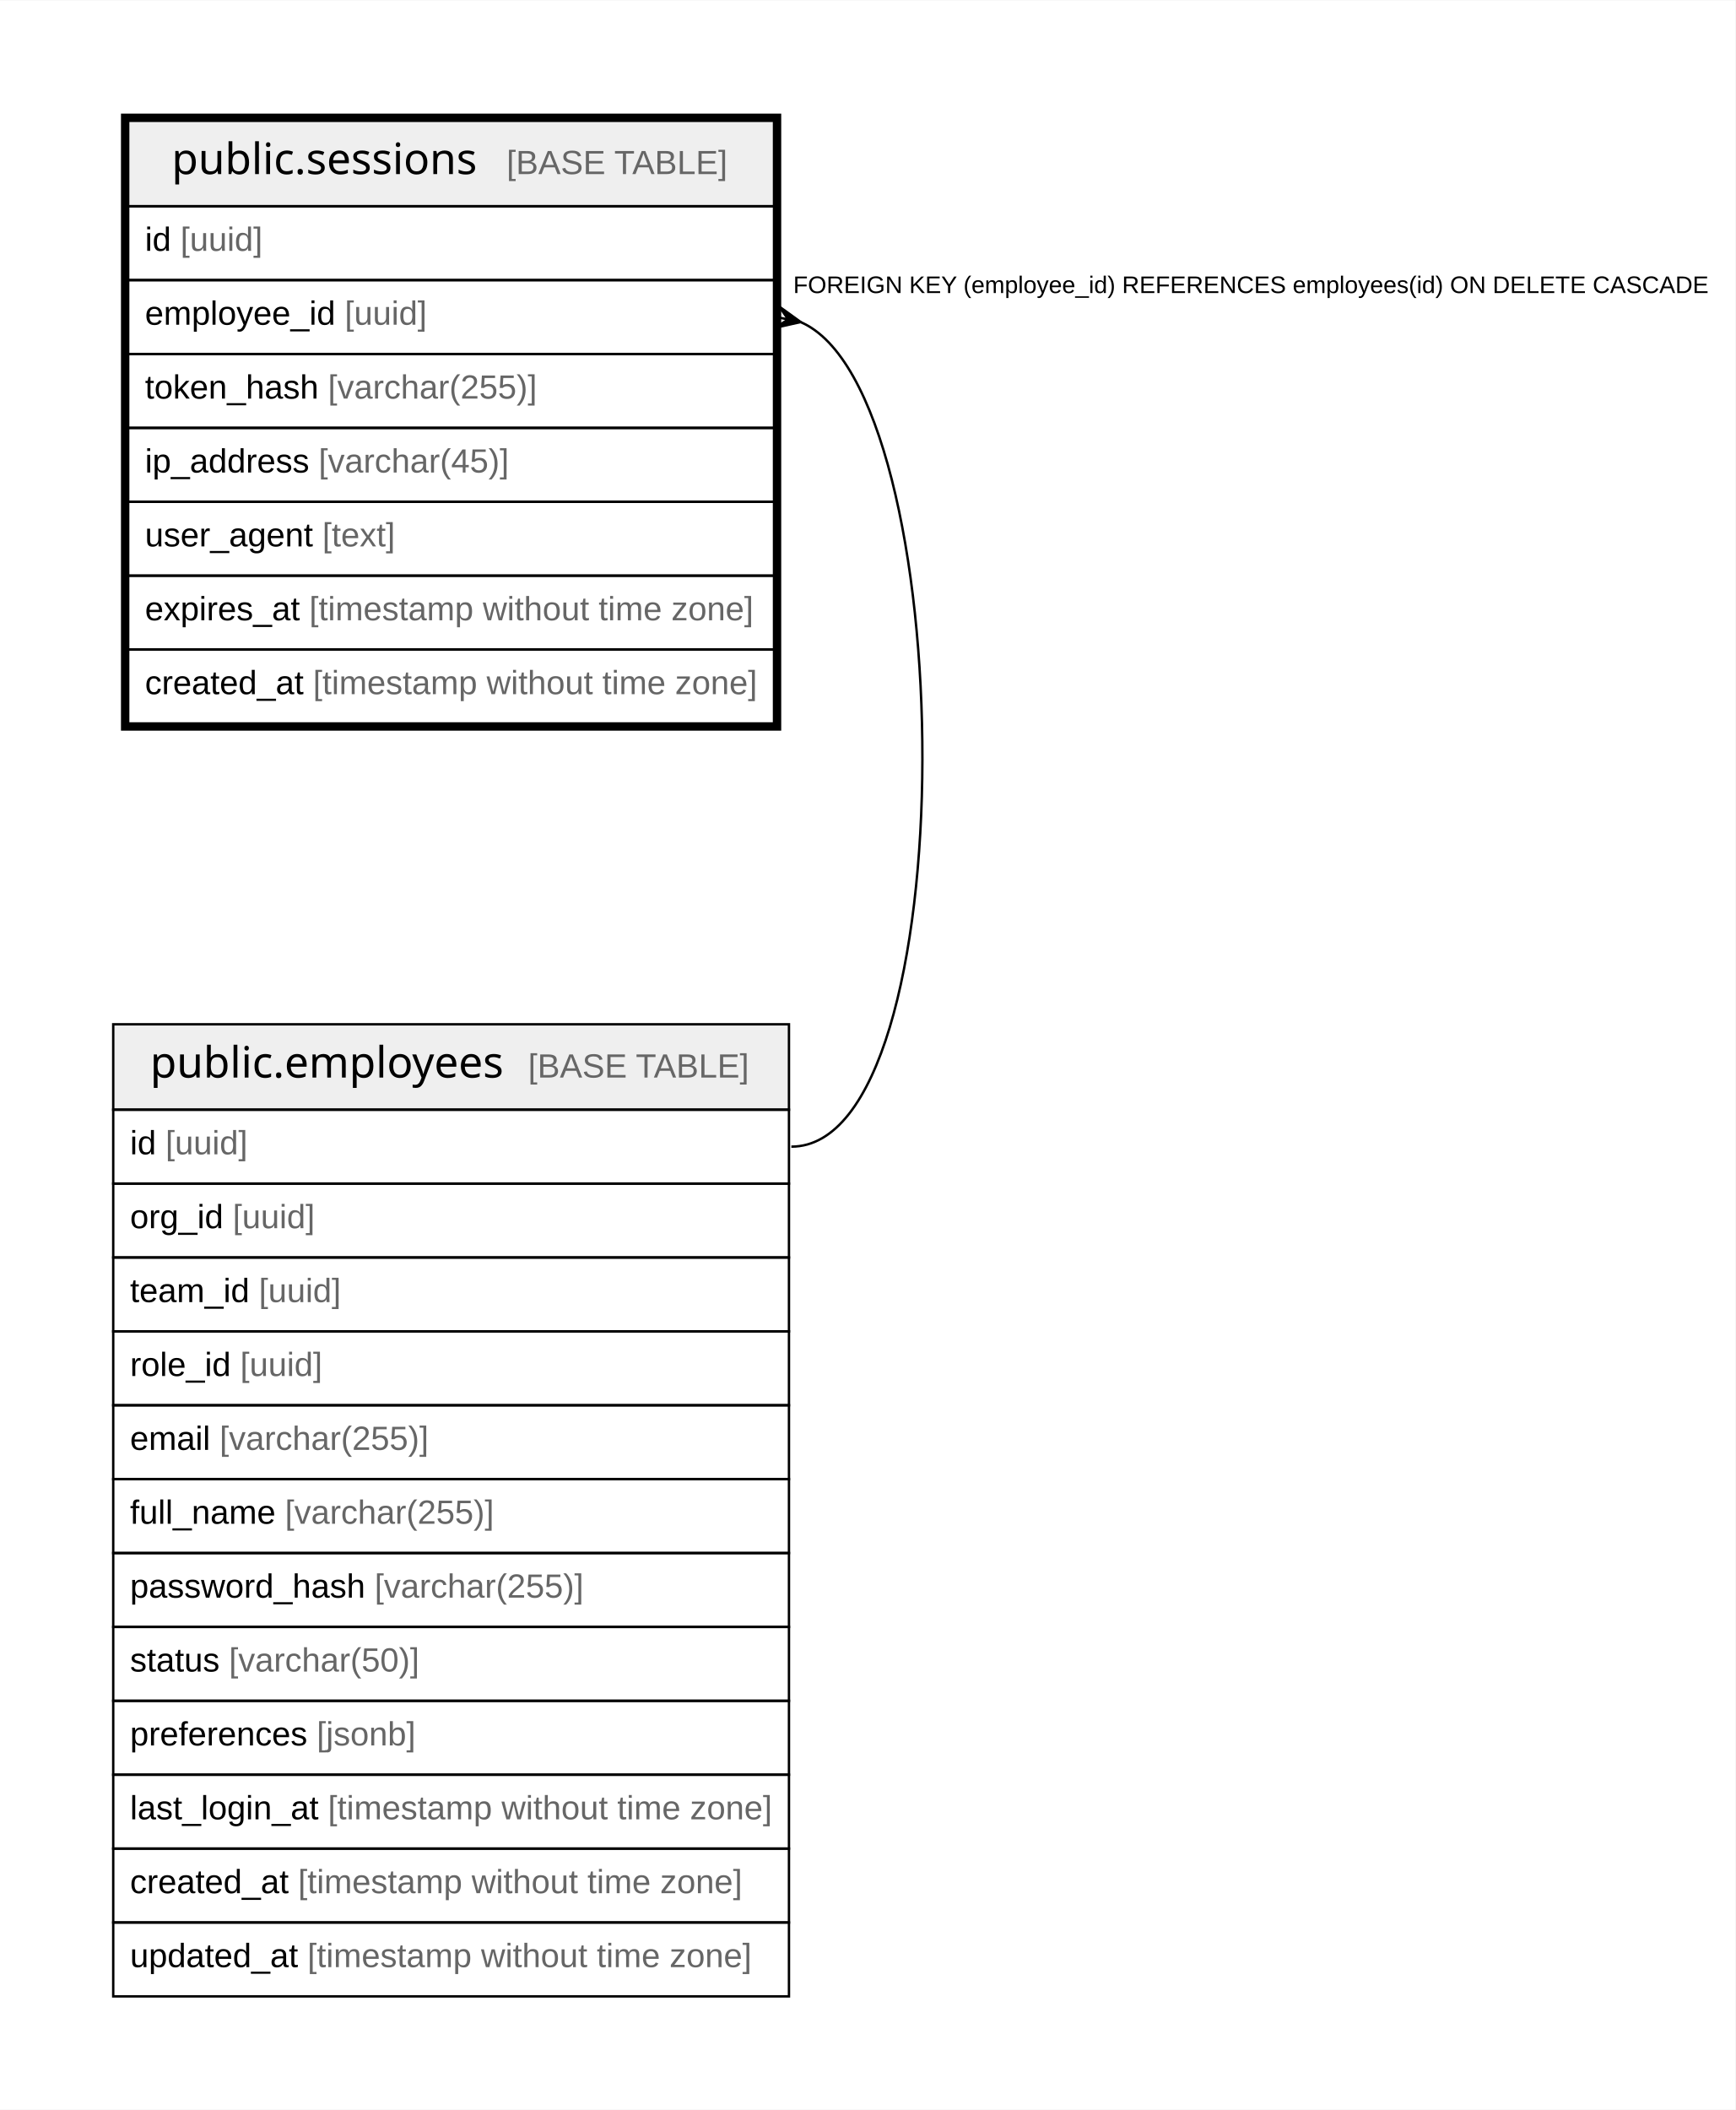
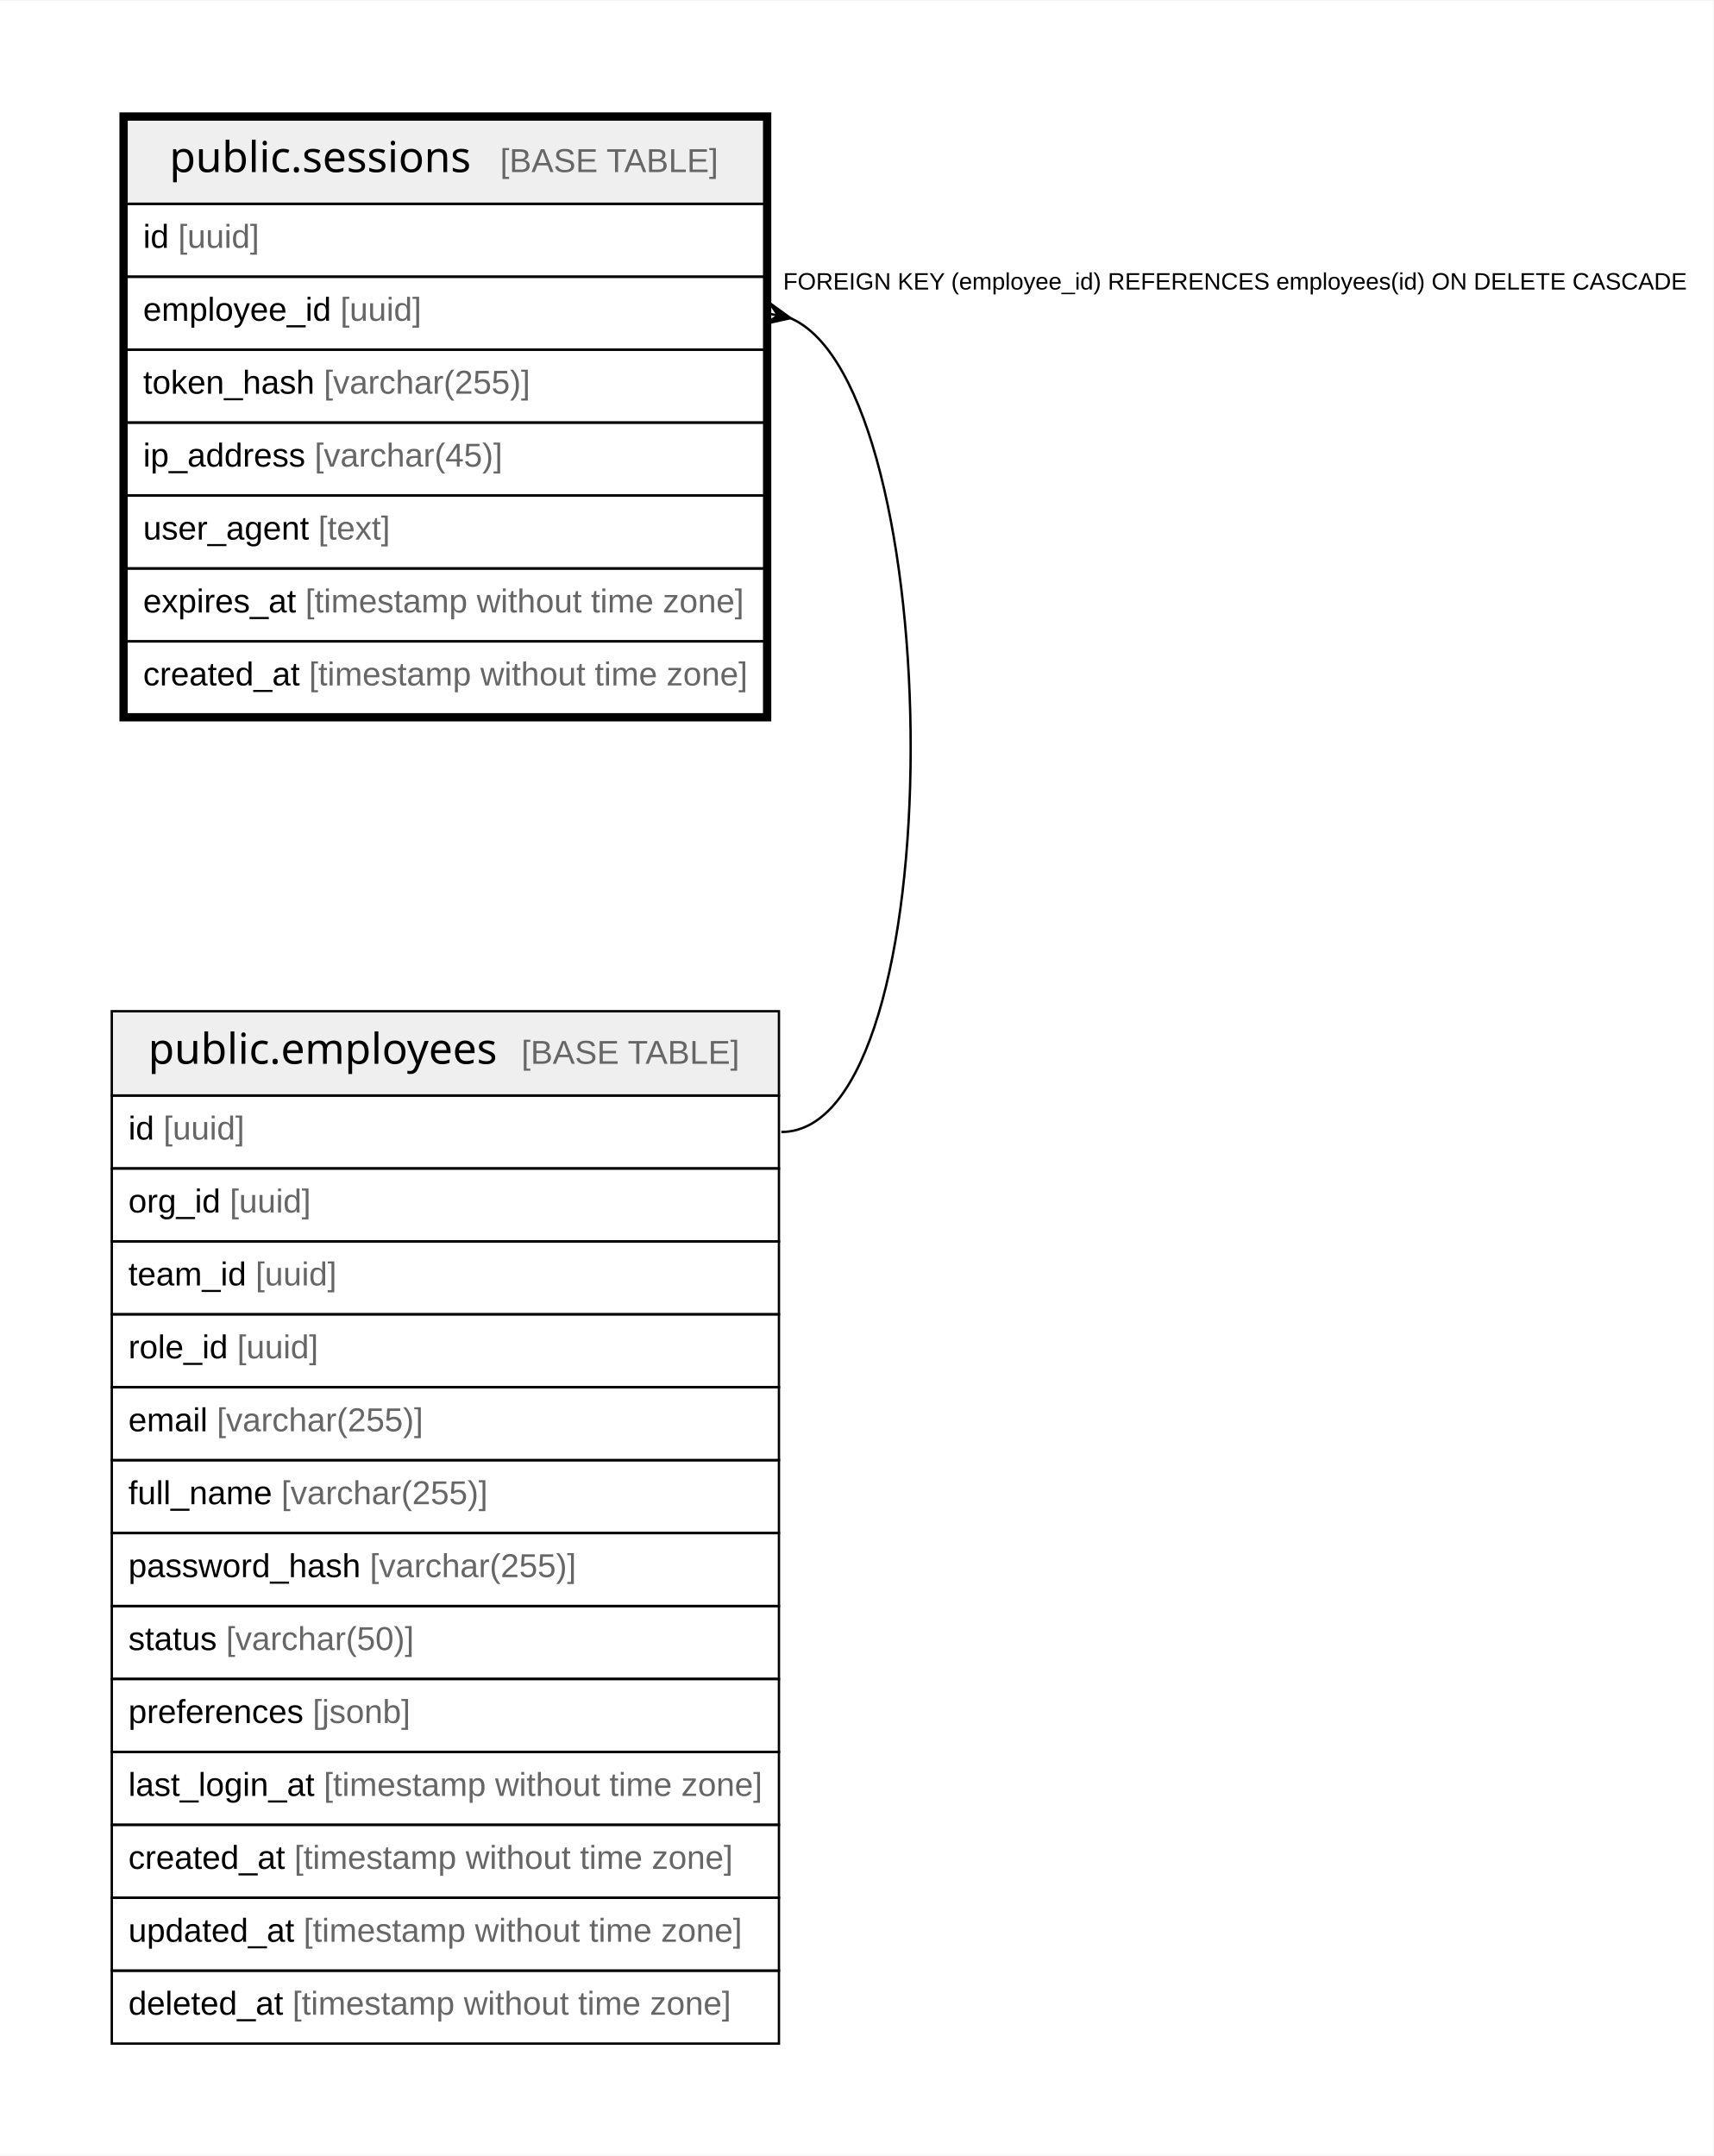
- <svg xmlns="http://www.w3.org/2000/svg" width="723pt" height="879pt" viewBox="0.00 0.00 723.43 879.20">
-   <g id="graph0" class="graph" transform="scale(1 1) rotate(0) translate(4 875.2)">
-     <polygon fill="white" stroke="none" points="-4,4 -4,-875.2 719.43,-875.2 719.43,4 -4,4" />
+ <svg xmlns="http://www.w3.org/2000/svg" width="723pt" height="910pt" viewBox="0.00 0.00 723.43 910.00">
+   <g id="graph0" class="graph" transform="scale(1 1) rotate(0) translate(4 906)">
+     <polygon fill="white" stroke="none" points="-4,4 -4,-906 719.43,-906 719.43,4 -4,4" />
    <g id="node1" class="node">
-       <polygon fill="#efefef" stroke="none" points="49.43,-789.4 49.43,-825 318.66,-825 318.66,-789.4 49.43,-789.4" />
-       <polygon fill="none" stroke="black" points="49.43,-789.4 49.43,-825 318.66,-825 318.66,-789.4 49.43,-789.4" />
-       <text text-anchor="start" x="67.55" y="-802.8" font-family="Arial Bold" font-size="18.00">public.sessions</text>
-       <text text-anchor="start" x="176.05" y="-802.8" font-family="Arial" font-size="14.00">    </text>
-       <text text-anchor="start" x="207.17" y="-802.8" font-family="Arial" font-size="14.00" fill="#666666">[BASE TABLE]</text>
+       <polygon fill="#efefef" stroke="none" points="49.43,-820.2 49.43,-855.8 318.66,-855.8 318.66,-820.2 49.43,-820.2" />
+       <polygon fill="none" stroke="black" points="49.43,-820.2 49.43,-855.8 318.66,-855.8 318.66,-820.2 49.43,-820.2" />
+       <text text-anchor="start" x="67.55" y="-833.6" font-family="Arial Bold" font-size="18.00">public.sessions</text>
+       <text text-anchor="start" x="176.05" y="-833.6" font-family="Arial" font-size="14.00">    </text>
+       <text text-anchor="start" x="207.17" y="-833.6" font-family="Arial" font-size="14.00" fill="#666666">[BASE TABLE]</text>
+       <polygon fill="none" stroke="black" points="49.43,-789.4 49.43,-820.2 318.66,-820.2 318.66,-789.4 49.43,-789.4" />
+       <text text-anchor="start" x="56.43" y="-801.6" font-family="Arial" font-size="14.00">id </text>
+       <text text-anchor="start" x="71.21" y="-801.6" font-family="Arial" font-size="14.00" fill="#666666">[uuid]</text>
      <polygon fill="none" stroke="black" points="49.43,-758.6 49.43,-789.4 318.66,-789.4 318.66,-758.6 49.43,-758.6" />
-       <text text-anchor="start" x="56.43" y="-770.8" font-family="Arial" font-size="14.00">id </text>
-       <text text-anchor="start" x="71.21" y="-770.8" font-family="Arial" font-size="14.00" fill="#666666">[uuid]</text>
+       <text text-anchor="start" x="56.43" y="-770.8" font-family="Arial" font-size="14.00">employee_id </text>
+       <text text-anchor="start" x="139.7" y="-770.8" font-family="Arial" font-size="14.00" fill="#666666">[uuid]</text>
      <polygon fill="none" stroke="black" points="49.43,-727.8 49.43,-758.6 318.66,-758.6 318.66,-727.8 49.43,-727.8" />
-       <text text-anchor="start" x="56.43" y="-740" font-family="Arial" font-size="14.00">employee_id </text>
-       <text text-anchor="start" x="139.7" y="-740" font-family="Arial" font-size="14.00" fill="#666666">[uuid]</text>
+       <text text-anchor="start" x="56.43" y="-740" font-family="Arial" font-size="14.00">token_hash </text>
+       <text text-anchor="start" x="132.71" y="-740" font-family="Arial" font-size="14.00" fill="#666666">[varchar(255)]</text>
      <polygon fill="none" stroke="black" points="49.43,-697 49.43,-727.8 318.66,-727.8 318.66,-697 49.43,-697" />
-       <text text-anchor="start" x="56.43" y="-709.2" font-family="Arial" font-size="14.00">token_hash </text>
-       <text text-anchor="start" x="132.71" y="-709.2" font-family="Arial" font-size="14.00" fill="#666666">[varchar(255)]</text>
+       <text text-anchor="start" x="56.43" y="-709.2" font-family="Arial" font-size="14.00">ip_address </text>
+       <text text-anchor="start" x="128.81" y="-709.2" font-family="Arial" font-size="14.00" fill="#666666">[varchar(45)]</text>
      <polygon fill="none" stroke="black" points="49.43,-666.2 49.43,-697 318.66,-697 318.66,-666.2 49.43,-666.2" />
-       <text text-anchor="start" x="56.43" y="-678.4" font-family="Arial" font-size="14.00">ip_address </text>
-       <text text-anchor="start" x="128.81" y="-678.4" font-family="Arial" font-size="14.00" fill="#666666">[varchar(45)]</text>
+       <text text-anchor="start" x="56.43" y="-678.4" font-family="Arial" font-size="14.00">user_agent </text>
+       <text text-anchor="start" x="130.37" y="-678.4" font-family="Arial" font-size="14.00" fill="#666666">[text]</text>
      <polygon fill="none" stroke="black" points="49.43,-635.4 49.43,-666.2 318.66,-666.2 318.66,-635.4 49.43,-635.4" />
-       <text text-anchor="start" x="56.43" y="-647.6" font-family="Arial" font-size="14.00">user_agent </text>
-       <text text-anchor="start" x="130.37" y="-647.6" font-family="Arial" font-size="14.00" fill="#666666">[text]</text>
+       <text text-anchor="start" x="56.43" y="-647.6" font-family="Arial" font-size="14.00">expires_at </text>
+       <text text-anchor="start" x="124.91" y="-647.6" font-family="Arial" font-size="14.00" fill="#666666">[timestamp without time zone]</text>
      <polygon fill="none" stroke="black" points="49.43,-604.6 49.43,-635.4 318.66,-635.4 318.66,-604.6 49.43,-604.6" />
-       <text text-anchor="start" x="56.43" y="-616.8" font-family="Arial" font-size="14.00">expires_at </text>
-       <text text-anchor="start" x="124.91" y="-616.8" font-family="Arial" font-size="14.00" fill="#666666">[timestamp without time zone]</text>
-       <polygon fill="none" stroke="black" points="49.43,-573.8 49.43,-604.6 318.66,-604.6 318.66,-573.8 49.43,-573.8" />
-       <text text-anchor="start" x="56.43" y="-586" font-family="Arial" font-size="14.00">created_at </text>
-       <text text-anchor="start" x="126.48" y="-586" font-family="Arial" font-size="14.00" fill="#666666">[timestamp without time zone]</text>
-       <polygon fill="none" stroke="black" stroke-width="3" points="47.93,-572.3 47.93,-826.5 320.16,-826.5 320.16,-572.3 47.93,-572.3" />
+       <text text-anchor="start" x="56.43" y="-616.8" font-family="Arial" font-size="14.00">created_at </text>
+       <text text-anchor="start" x="126.48" y="-616.8" font-family="Arial" font-size="14.00" fill="#666666">[timestamp without time zone]</text>
+       <polygon fill="none" stroke="black" stroke-width="3" points="47.93,-603.1 47.93,-857.3 320.16,-857.3 320.16,-603.1 47.93,-603.1" />
    </g>
    <g id="node2" class="node">
-       <polygon fill="#efefef" stroke="none" points="43.2,-412.8 43.2,-448.4 324.89,-448.4 324.89,-412.8 43.2,-412.8" />
-       <polygon fill="none" stroke="black" points="43.2,-412.8 43.2,-448.4 324.89,-448.4 324.89,-412.8 43.2,-412.8" />
-       <text text-anchor="start" x="58.57" y="-426.2" font-family="Arial Bold" font-size="18.00">public.employees</text>
-       <text text-anchor="start" x="185.03" y="-426.2" font-family="Arial" font-size="14.00">    </text>
-       <text text-anchor="start" x="216.15" y="-426.2" font-family="Arial" font-size="14.00" fill="#666666">[BASE TABLE]</text>
+       <polygon fill="#efefef" stroke="none" points="43.2,-443.6 43.2,-479.2 324.89,-479.2 324.89,-443.6 43.2,-443.6" />
+       <polygon fill="none" stroke="black" points="43.2,-443.6 43.2,-479.2 324.89,-479.2 324.89,-443.6 43.2,-443.6" />
+       <text text-anchor="start" x="58.57" y="-457" font-family="Arial Bold" font-size="18.00">public.employees</text>
+       <text text-anchor="start" x="185.03" y="-457" font-family="Arial" font-size="14.00">    </text>
+       <text text-anchor="start" x="216.15" y="-457" font-family="Arial" font-size="14.00" fill="#666666">[BASE TABLE]</text>
+       <polygon fill="none" stroke="black" points="43.2,-412.8 43.2,-443.6 324.89,-443.6 324.89,-412.8 43.2,-412.8" />
+       <text text-anchor="start" x="50.2" y="-425" font-family="Arial" font-size="14.00">id </text>
+       <text text-anchor="start" x="64.99" y="-425" font-family="Arial" font-size="14.00" fill="#666666">[uuid]</text>
      <polygon fill="none" stroke="black" points="43.2,-382 43.2,-412.8 324.89,-412.8 324.89,-382 43.2,-382" />
-       <text text-anchor="start" x="50.2" y="-394.2" font-family="Arial" font-size="14.00">id </text>
-       <text text-anchor="start" x="64.99" y="-394.2" font-family="Arial" font-size="14.00" fill="#666666">[uuid]</text>
+       <text text-anchor="start" x="50.2" y="-394.2" font-family="Arial" font-size="14.00">org_id </text>
+       <text text-anchor="start" x="93.01" y="-394.2" font-family="Arial" font-size="14.00" fill="#666666">[uuid]</text>
      <polygon fill="none" stroke="black" points="43.2,-351.2 43.2,-382 324.89,-382 324.89,-351.2 43.2,-351.2" />
-       <text text-anchor="start" x="50.2" y="-363.4" font-family="Arial" font-size="14.00">org_id </text>
-       <text text-anchor="start" x="93.01" y="-363.4" font-family="Arial" font-size="14.00" fill="#666666">[uuid]</text>
+       <text text-anchor="start" x="50.2" y="-363.4" font-family="Arial" font-size="14.00">team_id </text>
+       <text text-anchor="start" x="103.9" y="-363.4" font-family="Arial" font-size="14.00" fill="#666666">[uuid]</text>
      <polygon fill="none" stroke="black" points="43.2,-320.4 43.2,-351.2 324.89,-351.2 324.89,-320.4 43.2,-320.4" />
-       <text text-anchor="start" x="50.2" y="-332.6" font-family="Arial" font-size="14.00">team_id </text>
-       <text text-anchor="start" x="103.9" y="-332.6" font-family="Arial" font-size="14.00" fill="#666666">[uuid]</text>
+       <text text-anchor="start" x="50.2" y="-332.6" font-family="Arial" font-size="14.00">role_id </text>
+       <text text-anchor="start" x="96.12" y="-332.6" font-family="Arial" font-size="14.00" fill="#666666">[uuid]</text>
      <polygon fill="none" stroke="black" points="43.2,-289.6 43.2,-320.4 324.89,-320.4 324.89,-289.6 43.2,-289.6" />
-       <text text-anchor="start" x="50.2" y="-301.8" font-family="Arial" font-size="14.00">role_id </text>
-       <text text-anchor="start" x="96.12" y="-301.8" font-family="Arial" font-size="14.00" fill="#666666">[uuid]</text>
+       <text text-anchor="start" x="50.2" y="-301.8" font-family="Arial" font-size="14.00">email </text>
+       <text text-anchor="start" x="87.54" y="-301.8" font-family="Arial" font-size="14.00" fill="#666666">[varchar(255)]</text>
      <polygon fill="none" stroke="black" points="43.2,-258.8 43.2,-289.6 324.89,-289.6 324.89,-258.8 43.2,-258.8" />
-       <text text-anchor="start" x="50.2" y="-271" font-family="Arial" font-size="14.00">email </text>
-       <text text-anchor="start" x="87.54" y="-271" font-family="Arial" font-size="14.00" fill="#666666">[varchar(255)]</text>
+       <text text-anchor="start" x="50.2" y="-271" font-family="Arial" font-size="14.00">full_name </text>
+       <text text-anchor="start" x="114.79" y="-271" font-family="Arial" font-size="14.00" fill="#666666">[varchar(255)]</text>
      <polygon fill="none" stroke="black" points="43.2,-228 43.2,-258.8 324.89,-258.8 324.89,-228 43.2,-228" />
-       <text text-anchor="start" x="50.2" y="-240.2" font-family="Arial" font-size="14.00">full_name </text>
-       <text text-anchor="start" x="114.79" y="-240.2" font-family="Arial" font-size="14.00" fill="#666666">[varchar(255)]</text>
+       <text text-anchor="start" x="50.2" y="-240.2" font-family="Arial" font-size="14.00">password_hash </text>
+       <text text-anchor="start" x="152.15" y="-240.2" font-family="Arial" font-size="14.00" fill="#666666">[varchar(255)]</text>
      <polygon fill="none" stroke="black" points="43.2,-197.2 43.2,-228 324.89,-228 324.89,-197.2 43.2,-197.2" />
-       <text text-anchor="start" x="50.2" y="-209.4" font-family="Arial" font-size="14.00">password_hash </text>
-       <text text-anchor="start" x="152.15" y="-209.4" font-family="Arial" font-size="14.00" fill="#666666">[varchar(255)]</text>
+       <text text-anchor="start" x="50.2" y="-209.4" font-family="Arial" font-size="14.00">status </text>
+       <text text-anchor="start" x="91.44" y="-209.4" font-family="Arial" font-size="14.00" fill="#666666">[varchar(50)]</text>
      <polygon fill="none" stroke="black" points="43.2,-166.4 43.2,-197.2 324.89,-197.2 324.89,-166.4 43.2,-166.4" />
-       <text text-anchor="start" x="50.2" y="-178.6" font-family="Arial" font-size="14.00">status </text>
-       <text text-anchor="start" x="91.44" y="-178.6" font-family="Arial" font-size="14.00" fill="#666666">[varchar(50)]</text>
+       <text text-anchor="start" x="50.2" y="-178.6" font-family="Arial" font-size="14.00">preferences </text>
+       <text text-anchor="start" x="128.02" y="-178.6" font-family="Arial" font-size="14.00" fill="#666666">[jsonb]</text>
      <polygon fill="none" stroke="black" points="43.2,-135.6 43.2,-166.4 324.89,-166.4 324.89,-135.6 43.2,-135.6" />
-       <text text-anchor="start" x="50.2" y="-147.8" font-family="Arial" font-size="14.00">preferences </text>
-       <text text-anchor="start" x="128.02" y="-147.8" font-family="Arial" font-size="14.00" fill="#666666">[jsonb]</text>
+       <text text-anchor="start" x="50.2" y="-147.8" font-family="Arial" font-size="14.00">last_login_at </text>
+       <text text-anchor="start" x="132.7" y="-147.8" font-family="Arial" font-size="14.00" fill="#666666">[timestamp without time zone]</text>
      <polygon fill="none" stroke="black" points="43.2,-104.8 43.2,-135.6 324.89,-135.6 324.89,-104.8 43.2,-104.8" />
-       <text text-anchor="start" x="50.2" y="-117" font-family="Arial" font-size="14.00">last_login_at </text>
-       <text text-anchor="start" x="132.7" y="-117" font-family="Arial" font-size="14.00" fill="#666666">[timestamp without time zone]</text>
+       <text text-anchor="start" x="50.2" y="-117" font-family="Arial" font-size="14.00">created_at </text>
+       <text text-anchor="start" x="120.25" y="-117" font-family="Arial" font-size="14.00" fill="#666666">[timestamp without time zone]</text>
      <polygon fill="none" stroke="black" points="43.2,-74 43.2,-104.8 324.89,-104.8 324.89,-74 43.2,-74" />
-       <text text-anchor="start" x="50.2" y="-86.2" font-family="Arial" font-size="14.00">created_at </text>
-       <text text-anchor="start" x="120.25" y="-86.2" font-family="Arial" font-size="14.00" fill="#666666">[timestamp without time zone]</text>
+       <text text-anchor="start" x="50.2" y="-86.2" font-family="Arial" font-size="14.00">updated_at </text>
+       <text text-anchor="start" x="124.16" y="-86.2" font-family="Arial" font-size="14.00" fill="#666666">[timestamp without time zone]</text>
      <polygon fill="none" stroke="black" points="43.2,-43.2 43.2,-74 324.89,-74 324.89,-43.2 43.2,-43.2" />
-       <text text-anchor="start" x="50.2" y="-55.4" font-family="Arial" font-size="14.00">updated_at </text>
-       <text text-anchor="start" x="124.16" y="-55.4" font-family="Arial" font-size="14.00" fill="#666666">[timestamp without time zone]</text>
+       <text text-anchor="start" x="50.2" y="-55.4" font-family="Arial" font-size="14.00">deleted_at </text>
+       <text text-anchor="start" x="119.48" y="-55.4" font-family="Arial" font-size="14.00" fill="#666666">[timestamp without time zone]</text>
    </g>
    <g id="edge1" class="edge">
-       <path fill="none" stroke="black" d="M329.59,-741.17C396.91,-712.83 399.29,-397.4 325.89,-397.4" />
-       <polygon fill="black" stroke="black" points="329.79,-741.13 319.09,-738.72 324.56,-742.2 320.32,-743.07 320.32,-743.07 320.32,-743.07 324.56,-742.2 320.89,-747.54 329.79,-741.13" />
-       <text text-anchor="start" x="326.66" y="-753.2" font-family="Arial" font-size="10.00">FOREIGN KEY (employee_id) REFERENCES employees(id) ON DELETE CASCADE</text>
+       <path fill="none" stroke="black" d="M329.59,-771.97C396.91,-743.63 399.29,-428.2 325.89,-428.2" />
+       <polygon fill="black" stroke="black" points="329.79,-771.93 319.09,-769.52 324.56,-773 320.32,-773.87 320.32,-773.87 320.32,-773.87 324.56,-773 320.89,-778.34 329.79,-771.93" />
+       <text text-anchor="start" x="326.66" y="-784" font-family="Arial" font-size="10.00">FOREIGN KEY (employee_id) REFERENCES employees(id) ON DELETE CASCADE</text>
    </g>
  </g>
</svg>
